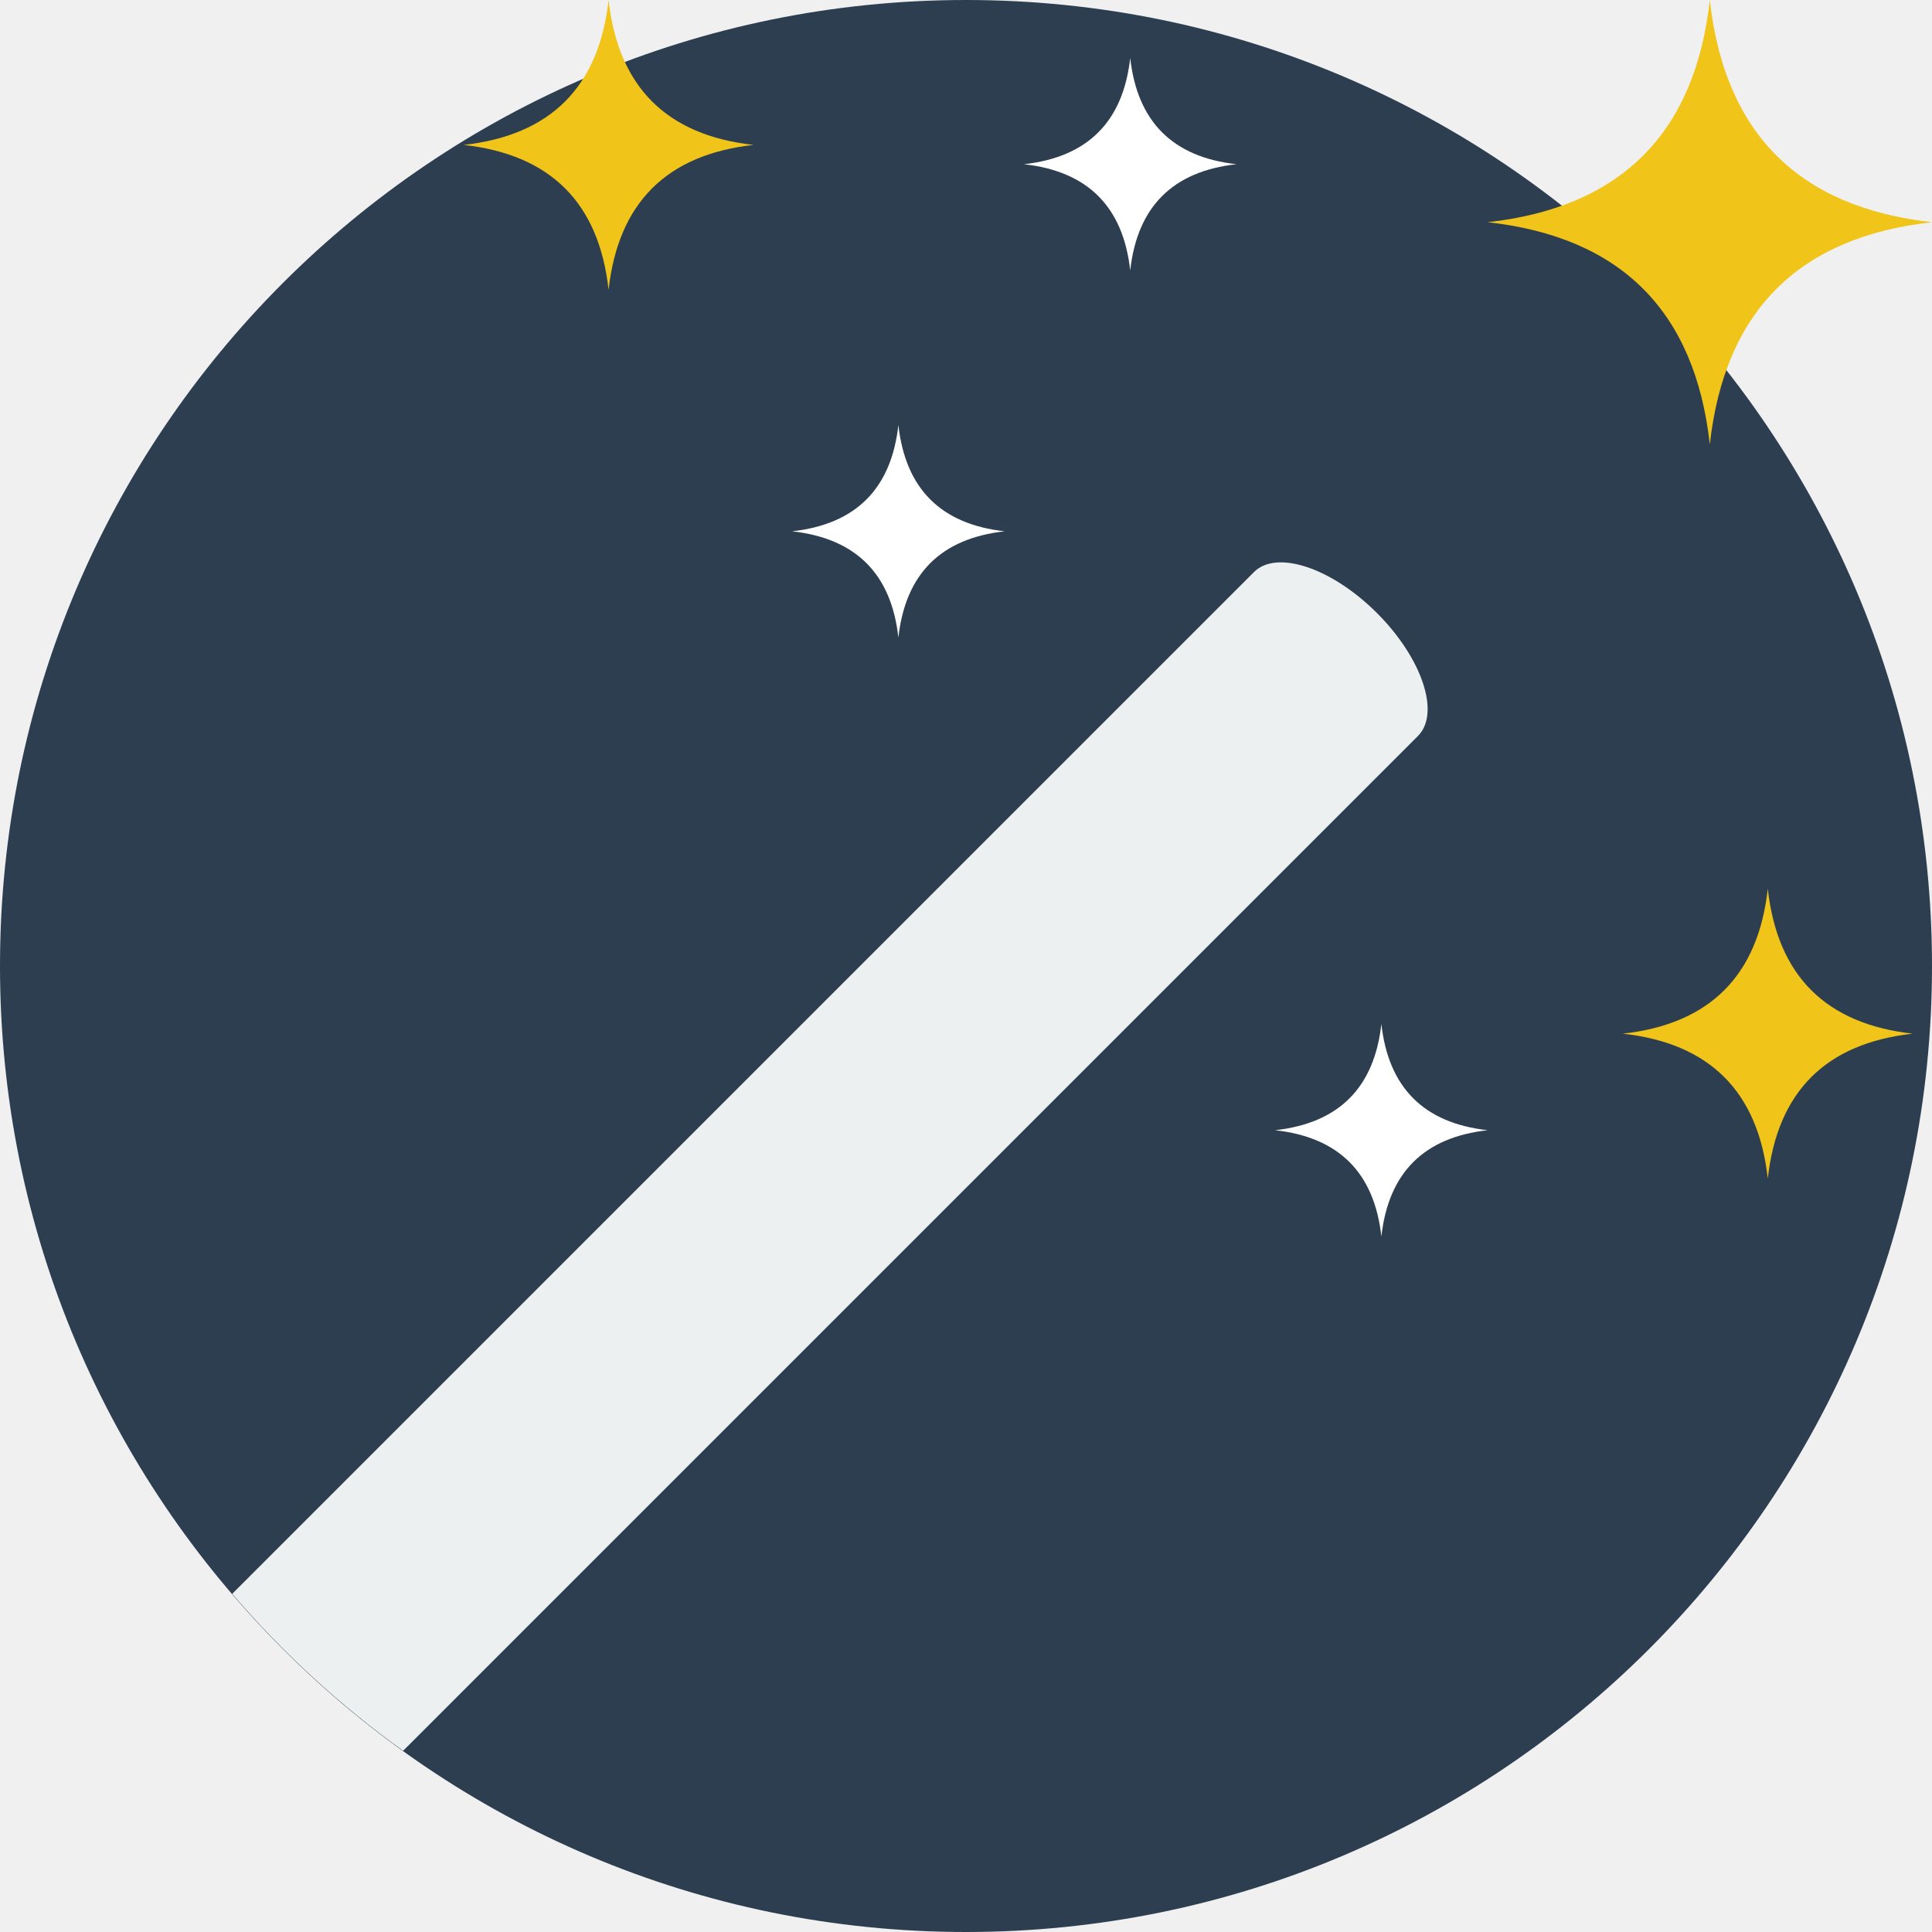
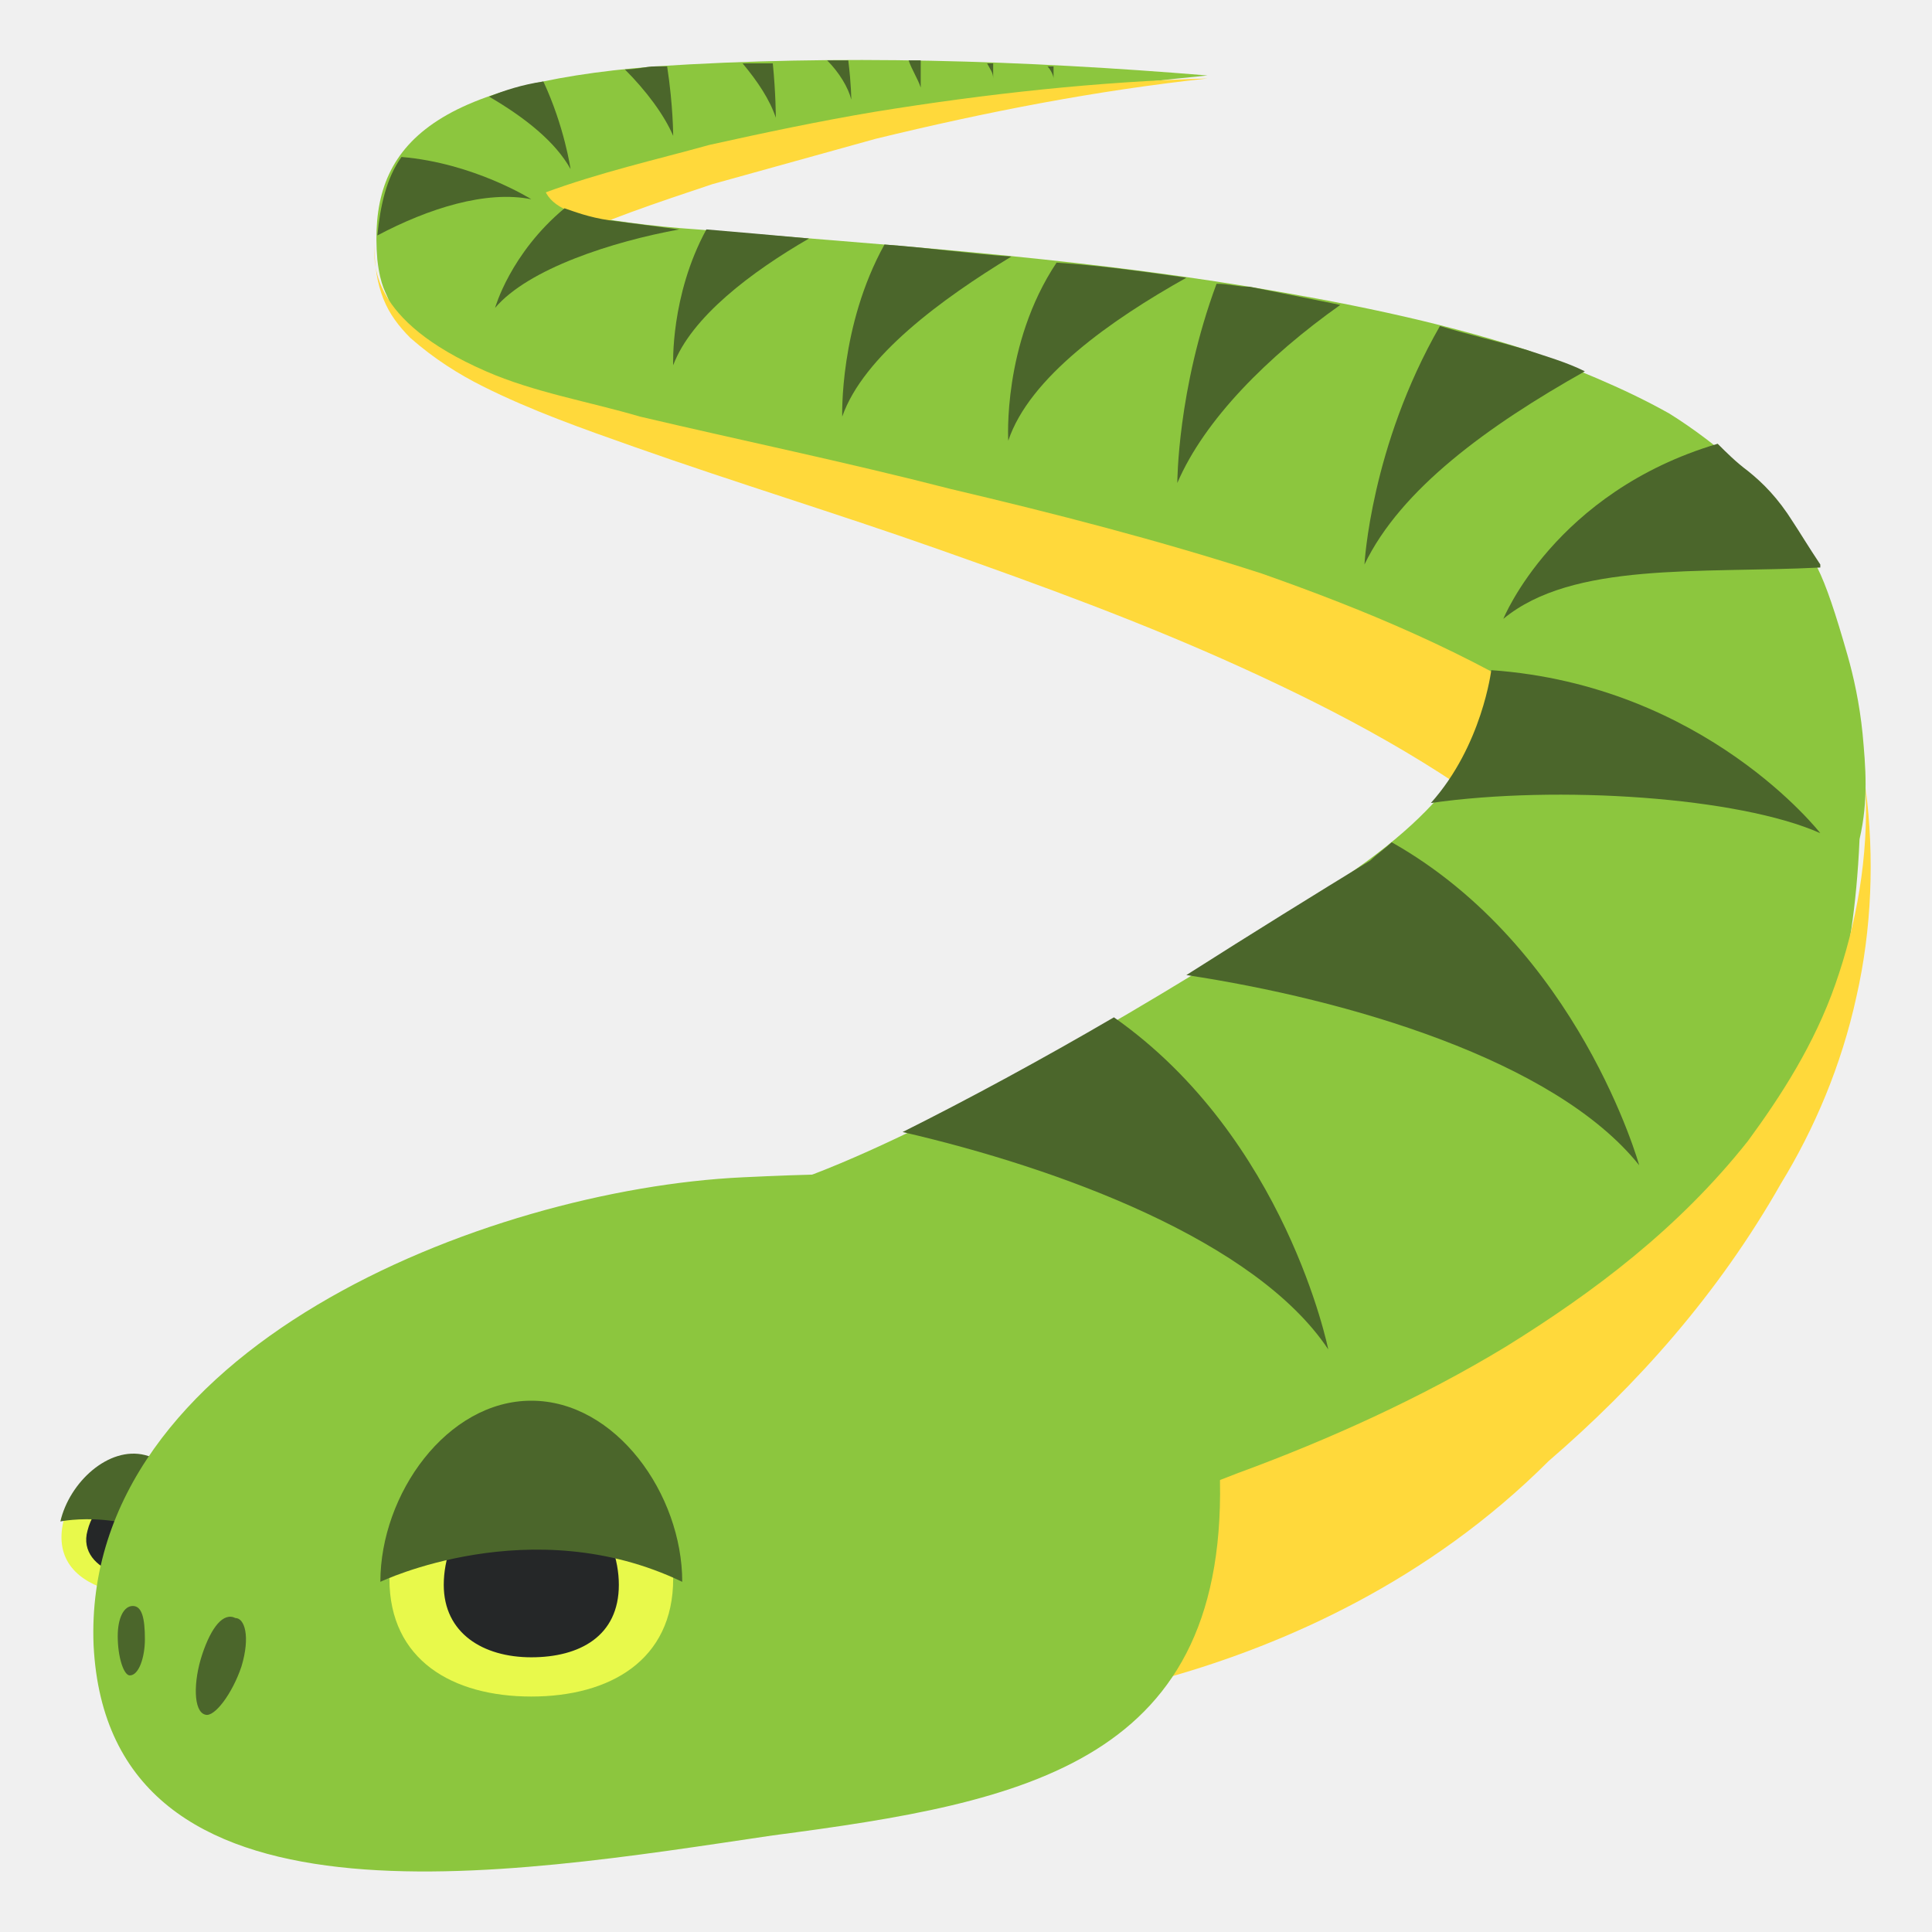
- <svg xmlns="http://www.w3.org/2000/svg" width="100" height="100" viewBox="0 0 100 100" fill="none">
-   <path d="M50 100C77.614 100 100 77.614 100 50C100 22.386 77.614 0 50 0C22.386 0 0 22.386 0 50C0 77.614 22.386 100 50 100Z" fill="#2C3E50" />
-   <path fill-rule="evenodd" clip-rule="evenodd" d="M64.906 29.609L12.018 82.497C14.632 85.549 17.602 88.276 20.865 90.621L73.392 38.094C74.564 36.923 73.614 34.073 71.271 31.73C68.927 29.388 66.077 28.438 64.906 29.609V29.609Z" fill="#ECF0F1" />
-   <path d="M88.5 23.002C89.267 16.101 93.1 12.267 100 11.501C93.1 10.734 89.266 6.901 88.5 0.001C87.733 6.901 83.9 10.735 77 11.501C83.899 12.267 87.733 16.101 88.5 23.002ZM31.5 0C31 4.5 28.5 7 23.999 7.501C28.499 8.001 31 10.501 31.5 15.001C32 10.501 34.5 8.001 39.001 7.501C34.5 7 32 4.5 31.5 0ZM91.5 46.001C91 50.501 88.5 53.001 83.999 53.502C88.499 54.002 91 56.502 91.5 61.002C92 56.502 94.5 54.002 99.001 53.502C94.5 53.001 92 50.5 91.5 46.001Z" fill="#F0C419" />
-   <path d="M71.5 53C71.133 56.299 69.3 58.133 66 58.5C69.3 58.866 71.134 60.7 71.5 63.999C71.867 60.7 73.7 58.866 77 58.5C73.7 58.133 71.866 56.298 71.5 53ZM46.5 21.999C46.133 25.299 44.3 27.133 41 27.5C44.3 27.867 46.134 29.699 46.5 33C46.867 29.699 48.7 27.867 52 27.5C48.7 27.133 46.866 25.299 46.5 21.999ZM58.5 3C58.133 6.298 56.3 8.133 53 8.5C56.3 8.866 58.134 10.7 58.5 13.999C58.866 10.7 60.7 8.866 64 8.5C60.7 8.133 58.866 6.298 58.5 3Z" fill="white" />
+ <svg xmlns="http://www.w3.org/2000/svg" width="64" height="64" viewBox="0 0 64 64" fill="none">
+   <path d="M61.7 24.3C61.6 23.3 61.4 22.4 61.2 21.7C60.8 20.3 60.5 19.4 60.2 18.8C59.9 18.1 59.6 17.7 59.3 17.3C58.8 16.5 58.3 16 57.8 15.6C56.9 14.8 56.1 14.2 55.3 13.7C53.7 12.8 52.1 12.2 50.6 11.6C47.5 10.6 44.4 10 41.4 9.5C35.3 8.5 29.2 8.1 23.1 7.6C21.6 7.5 20.1 7.3 18.6 7C18.2 6.9 20.6 6.1 21.8 5.7C27.8 4.1 33.9 3.1 40 2.5C33.9 2 27.8 1.8 21.7 2.2C14 2.8 12.2 5 12.5 8.6C12.6 9.5 12.8 9.7 12.9 10C13 10.2 13.1 10.4 13.2 10.5C13.4 10.7 13.5 10.8 13.6 11C14.5 11.8 15.2 12.2 16 12.6C16.8 13 17.5 13.3 18.3 13.6C19.8 14.2 21.3 14.6 22.9 15.1C29 16.9 35 18.6 40.9 20.9C43.9 22 46.8 23.3 49.7 24.9C50.8 25.5 30.1 39 24.1 39.7L24.8 59.2C30.9 57.1 37 54.8 43.1 51.3C44.6 50.4 46.2 49.5 47.7 48.4C49.2 47.3 50.7 46.2 52.2 45C53.7 43.7 55.2 42.4 56.8 40.6C57.6 39.6 58.4 38.7 59.3 37C59.8 36.1 60.3 35.2 60.9 32.9C61.2 31.8 61.5 30.1 61.6 27.8C61.9 26.5 61.8 25.4 61.7 24.3" fill="#8CC63E" />
+   <path d="M50.5 27.6C47.6 25.3 44.4 23.6 41.1 22.1C37.8 20.6 34.5 19.4 31.1 18.2C27.7 17 24.4 16 21 14.8C19.3 14.2 17.6 13.6 16 12.8C15.2 12.4 14.4 11.9 13.6 11.2C13.2 10.8 12.9 10.4 12.7 9.9C12.5 9.4 12.4 8.8 12.4 8.1C12.4 8.7 12.2 10.6 16.1 12.3C17.7 13 19.5 13.3 21.2 13.8C24.6 14.6 28 15.3 31.5 16.2C34.9 17 38.4 17.9 41.8 19C45.2 20.2 48.6 21.6 51.9 23.7L50.5 27.6" fill="#FFD93B" />
+   <path d="M18 6.4C19.9 5.7 21.7 5.3 23.5 4.8C25.3 4.4 27.2 4 29 3.7C32.7 3.1 36.4 2.7 40 2.6C36.3 3 32.7 3.7 29 4.6L23.6 6.1C21.8 6.7 20 7.3 18.3 8.1L18 6.4Z" fill="#FFD93B" />
+   <path d="M46 33.6L43.7 29.6C48.3 26.7 49.1 24.6 49.4 22.7C49.7 20.9 49.1 19.4 47.9 18.3L50.2 13.1C52.9 15.6 54.2 19.6 53.6 23.9C52.9 28.8 49.9 32.6 46 33.6" fill="#8CC63E" />
+   <path d="M22.9 9.4C17.6 9 16.7 8.3 16.7 5H17.9C17.9 6.8 17.9 7.2 23 7.7L22.9 9.4Z" fill="#8CC63E" />
+   <path d="M31.7 51.5L34.1 50.9C34.9 50.7 35.6 50.5 36.4 50.3C37.9 49.9 39.5 49.4 41 48.8C44 47.7 47.1 46.3 49.9 44.6C52.8 42.8 55.6 40.7 57.9 37.8C59 36.3 60.1 34.6 60.8 32.6C61.5 30.6 61.9 28.4 61.8 26.1C62.1 28.4 62 30.8 61.5 33C61 35.3 60.1 37.4 59 39.2C56.9 42.9 54.2 45.9 51.3 48.4C43.3 56.4 32.2 56.7 32.2 56.7L31.7 51.5" fill="#FFD93B" />
+   <path d="M2.1 50.4C2.4 49.2 3.6 48.1 4.7 48.4C5.8 48.7 6.4 50.2 6.1 51.4C5.8 52.6 4.8 52.9 3.7 52.7C2.6 52.4 1.8 51.7 2.1 50.4" fill="#E8F94B" />
+   <path d="M2.9 50.7C3.1 49.9 3.8 49.3 4.5 49.4C5.2 49.6 5.5 50.5 5.3 51.3C5.1 52.1 4.5 52.3 3.8 52.1C3.2 51.9 2.7 51.4 2.9 50.7Z" fill="#252728" />
+   <path d="M2 50.4C2.3 49.1 3.6 47.9 4.8 48.2C6 48.5 6.6 50.1 6.3 51.5C4.4 49.9 2 50.4 2 50.4Z" fill="#4B662B" />
+   <path d="M3.1 54.5C2.7 44.7 16.1 39.4 24.6 39C33 38.6 39.9 38.8 40.4 48.6C40.8 58.4 34 59.7 25.6 60.8C16.8 62.1 3.6 64.4 3.1 54.5" fill="#8CC63E" />
+   <path d="M8 55.2C7.7 56.1 7.1 56.9 6.8 56.8C6.4 56.7 6.4 55.7 6.7 54.8C7 53.9 7.4 53.4 7.8 53.6C8.1 53.6 8.3 54.2 8 55.2Z" fill="#4B662B" />
+   <path d="M4.8 54.3C4.8 54.9 4.6 55.5 4.3 55.5C4.1 55.5 3.9 54.9 3.9 54.2C3.9 53.6 4.1 53.2 4.4 53.2C4.7 53.2 4.8 53.6 4.8 54.3" fill="#4B662B" />
+   <path d="M12.9 52.3C12.9 49.6 15 46.7 17.6 46.7C20.2 46.7 22.3 49.6 22.3 52.3C22.3 55 20.2 56.2 17.6 56.2C15 56.2 12.9 55 12.9 52.3" fill="#E8F94B" />
+   <path d="M14.7 52.5C14.7 50.8 16 49 17.6 49C19.2 49 20.5 50.8 20.5 52.5C20.5 54.2 19.2 54.9 17.6 54.9C16 54.9 14.7 54.1 14.7 52.5" fill="#252728" />
+   <path d="M12.6 52.4C12.6 49.5 14.8 46.4 17.6 46.4C20.4 46.4 22.6 49.5 22.6 52.4C17.6 50 12.6 52.4 12.6 52.4" fill="#4B662B" />
+   <path d="M39.3 32.3C44.6 33.1 51.5 35.1 54.3 38.6C54.3 38.6 52.3 31.4 46.1 27.9C45.9 28.1 45.6 28.3 45.4 28.5C43.6 29.6 41.5 30.9 39.3 32.3" fill="#4B662B" />
+   <path d="M44 44.7C44 44.7 42.6 37.7 36.9 33.7C34.5 35.1 32.1 36.4 29.9 37.5C35.1 38.7 41.6 41.1 44 44.7Z" fill="#4B662B" />
+   <path d="M47.4 26.6C51.6 26 57.6 26.4 60.3 27.6C60.3 27.6 56.5 22.7 49.4 22.2C49.4 22.2 49.1 24.7 47.4 26.6Z" fill="#4B662B" />
+   <path d="M59.4 17.3C58.9 16.5 58.4 16 57.9 15.6C57.5 15.3 57.2 15 56.9 14.7C51.5 16.3 49.8 20.5 49.8 20.5C52.1 18.6 56.3 19 60.3 18.8V18.7C59.9 18.1 59.6 17.6 59.4 17.3Z" fill="#4B662B" />
+   <path d="M22.3 12.1C22.9 10.5 24.9 9 26.8 7.9C25.7 7.8 24.6 7.7 23.4 7.6C22.2 9.8 22.3 12.1 22.3 12.1Z" fill="#4B662B" />
+   <path d="M16.4 10.2C17.5 8.9 20.3 8 22.5 7.6C21.7 7.5 21 7.4 20.2 7.3C19.5 7.2 19 7 18.7 6.9C16.9 8.4 16.4 10.2 16.4 10.2Z" fill="#4B662B" />
+   <path d="M47.7 10.8C45.4 14.8 45.2 18.7 45.2 18.7C46.4 16.2 49.3 14.1 52.5 12.3C51.9 12 51.2 11.8 50.6 11.6C49.6 11.3 48.7 11.1 47.7 10.8" fill="#4B662B" />
+   <path d="M33.4 14.6C34.1 12.5 36.8 10.6 39.3 9.2C37.9 9 36.5 8.8 35 8.7C33.2 11.4 33.4 14.6 33.4 14.6Z" fill="#4B662B" />
+   <path d="M40.3 9.4C39 12.9 39 16 39 16C39.9 13.9 42 11.8 44.4 10.1L41.4 9.5C41 9.5 40.7 9.4 40.3 9.4Z" fill="#4B662B" />
+   <path d="M27.9 13.8C28.6 11.8 31.2 9.9 33.5 8.5C32.1 8.4 30.7 8.2 29.3 8.1C27.8 10.8 27.9 13.8 27.9 13.8" fill="#4B662B" />
+   <path d="M17.6 6.6C17.6 6.6 15.7 5.4 13.3 5.2C12.8 5.9 12.6 6.8 12.5 7.8C14.2 6.9 16.1 6.3 17.6 6.6" fill="#4B662B" />
+   <path d="M18.9 5.6C18.9 5.6 18.7 4.2 18 2.7C17.3 2.8 16.7 3 16.2 3.2C17.4 3.9 18.4 4.7 18.9 5.6Z" fill="#4B662B" />
+   <path d="M30.5 2.9V2H30.1C30.2 2.3 30.4 2.6 30.5 2.9Z" fill="#4B662B" />
+   <path d="M25.7 3.9C25.7 3.9 25.7 3.1 25.6 2.1H24.6C25.1 2.7 25.5 3.3 25.7 3.9" fill="#4B662B" />
+   <path d="M34.9 2.6V2.2H34.7C34.8 2.3 34.9 2.5 34.9 2.6Z" fill="#4B662B" />
+   <path d="M22.1 2.2H21.7C21.4 2.2 21.1 2.3 20.7 2.3C21.4 3 22 3.8 22.3 4.5C22.3 4.5 22.3 3.5 22.1 2.2" fill="#4B662B" />
+   <path d="M32.9 2.6V2.1H32.7C32.8 2.3 32.9 2.4 32.9 2.6Z" fill="#4B662B" />
+   <path d="M28.2 3.3C28.2 3.3 28.2 2.8 28.1 2H27.4C27.8 2.4 28.1 2.9 28.2 3.3Z" fill="#4B662B" />
</svg>
